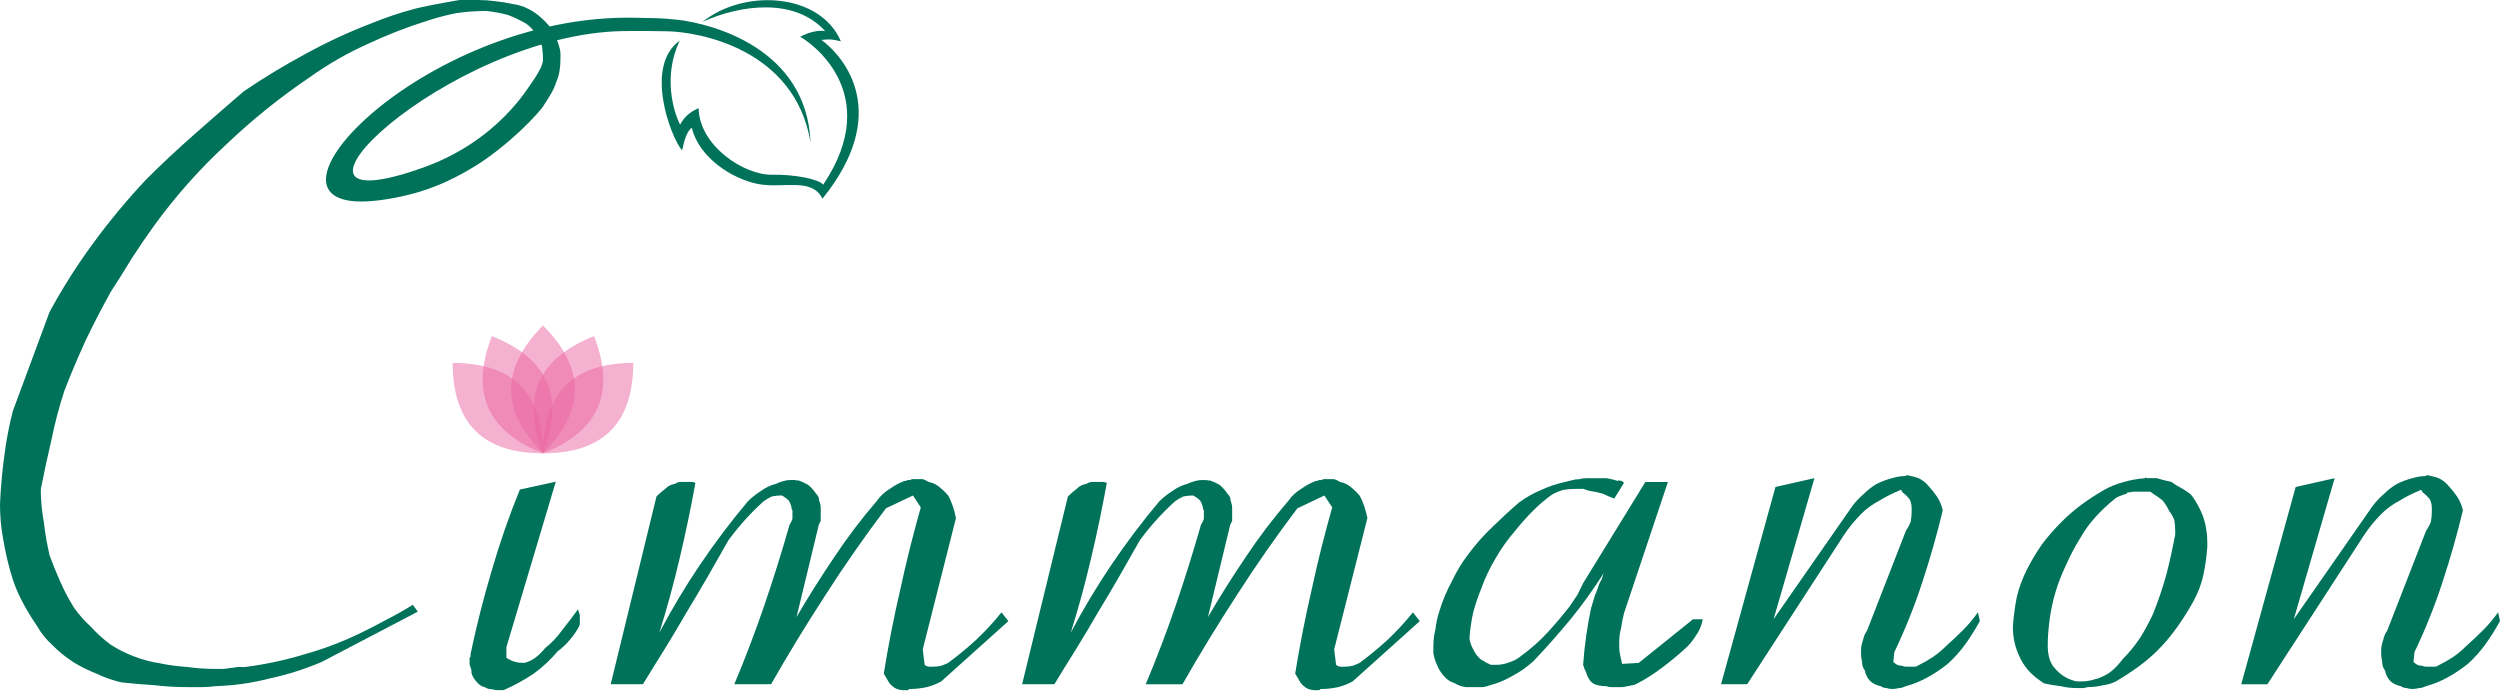
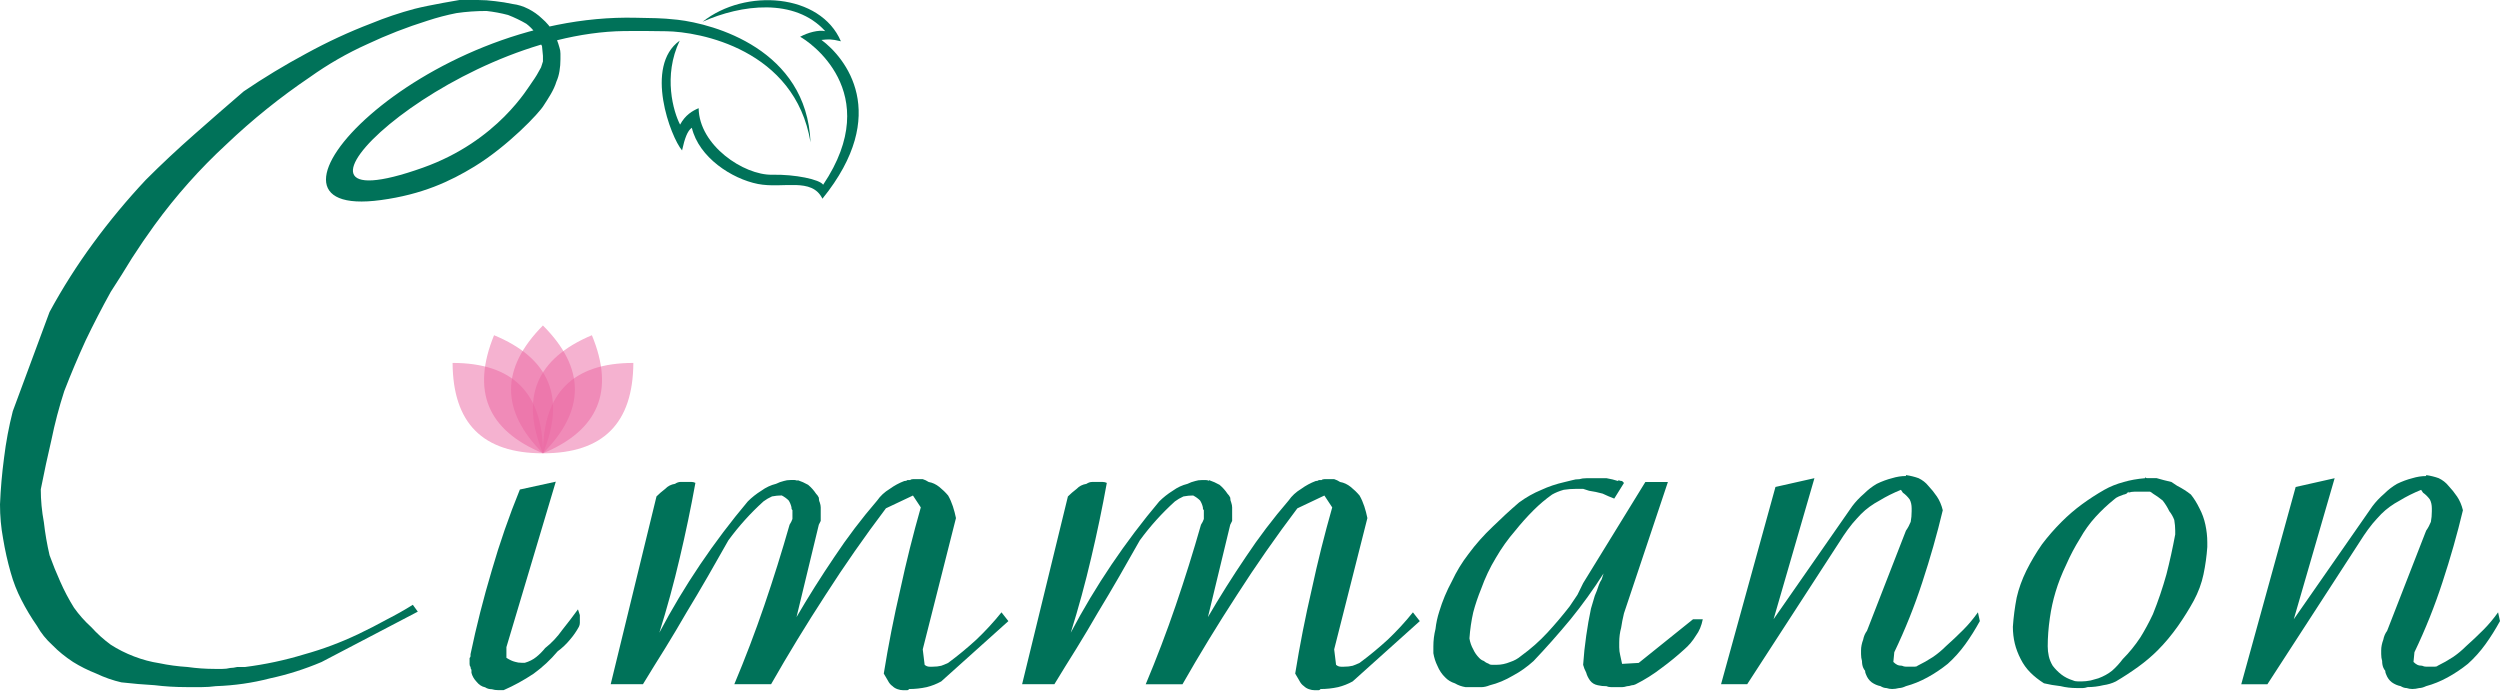
<svg xmlns="http://www.w3.org/2000/svg" xmlns:xlink="http://www.w3.org/1999/xlink" version="1.1" id="Layer_1" x="0px" y="0px" width="255.54" height="70.552" xml:space="preserve">
  <defs id="defs44" />
  <path style="fill:#007259" id="path5" d="m 81.513,49.071 c 0.388,0.13 0.751,0.291 1.092,0.486 0.323,0.275 0.589,0.574 0.801,0.897 0.13,0.13 0.226,0.266 0.291,0.413 0,0.195 0.032,0.356 0.097,0.486 0.064,0.195 0.097,0.364 0.097,0.509 0,0.195 0,0.356 0,0.486 0,0.065 0,0.13 0,0.195 0,0.13 0,0.266 0,0.413 0,0.065 0,0.162 0,0.291 -0.065,0.13 -0.13,0.26 -0.195,0.388 l -2.279,9.44 c 1.197,-2.054 2.489,-4.11 3.881,-6.164 1.31,-1.974 2.764,-3.89 4.365,-5.751 0.323,-0.469 0.751,-0.866 1.285,-1.189 0.468,-0.34 0.962,-0.606 1.48,-0.801 0.145,0 0.25,-0.032 0.315,-0.097 0.065,0 0.162,0 0.291,0 0.065,-0.065 0.162,-0.097 0.291,-0.097 0.065,0 0.128,0 0.193,0 0.275,0 0.543,0 0.801,0 0.21,0.065 0.411,0.162 0.606,0.291 0.388,0.065 0.751,0.235 1.092,0.509 0.323,0.26 0.623,0.549 0.897,0.874 0.193,0.34 0.355,0.708 0.485,1.104 0.13,0.396 0.235,0.797 0.316,1.201 l -3.395,13.42 0.193,1.578 c 0.145,0.13 0.316,0.195 0.509,0.195 0.13,0 0.226,0 0.291,0 0.34,0 0.638,-0.032 0.897,-0.097 0.195,-0.065 0.429,-0.162 0.704,-0.291 0.986,-0.728 1.948,-1.521 2.885,-2.379 0.921,-0.874 1.778,-1.804 2.57,-2.79 l 0.703,0.897 -6.864,6.164 c -0.469,0.26 -0.962,0.453 -1.48,0.583 -0.598,0.13 -1.195,0.195 -1.795,0.195 -0.065,0.081 -0.13,0.121 -0.195,0.121 -0.13,0 -0.266,0 -0.411,0 -0.195,0 -0.392,-0.036 -0.595,-0.109 -0.203,-0.073 -0.369,-0.174 -0.497,-0.304 -0.195,-0.13 -0.356,-0.323 -0.486,-0.583 -0.13,-0.21 -0.266,-0.445 -0.413,-0.704 0.468,-2.911 1.035,-5.791 1.698,-8.639 0.598,-2.783 1.294,-5.565 2.086,-8.348 l -0.801,-1.213 -2.762,1.306 c -2.199,2.911 -4.252,5.856 -6.16,8.832 -1.988,3.058 -3.847,6.107 -5.579,9.148 l -3.759,0 c 1.115,-2.653 2.138,-5.338 3.067,-8.057 0.929,-2.718 1.79,-5.468 2.583,-8.251 0.13,-0.195 0.226,-0.388 0.291,-0.583 0,-0.21 0,-0.413 0,-0.606 0,-0.065 0,-0.13 0,-0.195 l 0,-0.097 c -0.065,-0.065 -0.097,-0.13 -0.097,-0.195 l 0,-0.097 c -0.065,-0.275 -0.162,-0.509 -0.291,-0.704 -0.195,-0.195 -0.429,-0.364 -0.704,-0.509 -0.323,0 -0.654,0.032 -0.994,0.097 -0.323,0.145 -0.614,0.316 -0.872,0.509 -0.663,0.599 -1.294,1.23 -1.891,1.893 -0.599,0.663 -1.164,1.358 -1.698,2.087 -0.728,1.262 -1.422,2.483 -2.086,3.664 -0.728,1.262 -1.455,2.492 -2.183,3.689 -0.728,1.262 -1.455,2.483 -2.183,3.664 -0.792,1.262 -1.552,2.492 -2.279,3.689 l -3.298,0 4.681,-19.194 c 0.26,-0.26 0.558,-0.518 0.897,-0.777 0.26,-0.275 0.591,-0.445 0.994,-0.509 0.195,-0.13 0.388,-0.195 0.583,-0.195 0.21,0 0.411,0 0.606,0 0.13,0 0.291,0 0.486,0 0.145,0 0.283,0.032 0.411,0.097 -0.468,2.588 -1.002,5.145 -1.6,7.669 -0.599,2.572 -1.294,5.12 -2.086,7.644 1.26,-2.394 2.652,-4.716 4.17,-6.965 1.52,-2.249 3.145,-4.401 4.874,-6.455 0.403,-0.404 0.864,-0.769 1.382,-1.092 0.469,-0.34 0.97,-0.574 1.503,-0.704 0.258,-0.13 0.525,-0.226 0.801,-0.291 0.195,-0.065 0.421,-0.097 0.679,-0.097 0.13,0 0.266,0 0.411,0 0.13,0 0.226,0.032 0.291,0.097 l 0,-0.094 z" />
  <path style="fill:#007259" id="path7" d="m 123.567,49.071 c 0.388,0.13 0.751,0.291 1.092,0.486 0.323,0.275 0.589,0.574 0.801,0.897 0.13,0.13 0.226,0.266 0.291,0.413 0,0.195 0.032,0.356 0.097,0.486 0.064,0.195 0.097,0.364 0.097,0.509 0,0.195 0,0.356 0,0.486 0,0.065 0,0.13 0,0.195 0,0.13 0,0.266 0,0.413 0,0.065 0,0.162 0,0.291 -0.065,0.13 -0.13,0.26 -0.195,0.388 l -2.279,9.44 c 1.197,-2.054 2.489,-4.11 3.881,-6.164 1.31,-1.974 2.764,-3.89 4.365,-5.751 0.323,-0.469 0.751,-0.866 1.285,-1.189 0.468,-0.34 0.962,-0.606 1.48,-0.801 0.145,0 0.25,-0.032 0.315,-0.097 0.065,0 0.162,0 0.291,0 0.065,-0.065 0.162,-0.097 0.291,-0.097 0.065,0 0.128,0 0.193,0 0.275,0 0.543,0 0.801,0 0.21,0.065 0.411,0.162 0.606,0.291 0.388,0.065 0.751,0.235 1.092,0.509 0.323,0.26 0.623,0.549 0.897,0.874 0.193,0.34 0.355,0.708 0.485,1.104 0.13,0.396 0.235,0.797 0.316,1.201 l -3.395,13.42 0.193,1.578 c 0.145,0.13 0.316,0.195 0.509,0.195 0.13,0 0.226,0 0.291,0 0.34,0 0.638,-0.032 0.897,-0.097 0.195,-0.065 0.429,-0.162 0.704,-0.291 0.986,-0.728 1.948,-1.521 2.885,-2.379 0.921,-0.874 1.778,-1.804 2.57,-2.79 l 0.703,0.897 -6.864,6.164 c -0.469,0.26 -0.962,0.453 -1.48,0.583 -0.598,0.13 -1.196,0.195 -1.795,0.195 -0.065,0.081 -0.13,0.121 -0.195,0.121 -0.13,0 -0.266,0 -0.411,0 -0.195,0 -0.392,-0.036 -0.595,-0.109 -0.203,-0.073 -0.369,-0.174 -0.497,-0.304 -0.195,-0.13 -0.356,-0.323 -0.486,-0.583 -0.13,-0.21 -0.266,-0.445 -0.413,-0.704 0.468,-2.911 1.035,-5.791 1.698,-8.639 0.598,-2.783 1.294,-5.565 2.086,-8.348 l -0.801,-1.213 -2.764,1.31 c -2.199,2.911 -4.252,5.856 -6.16,8.832 -1.988,3.058 -3.847,6.107 -5.579,9.148 l -3.759,0 c 1.115,-2.653 2.138,-5.338 3.067,-8.057 0.929,-2.718 1.79,-5.468 2.583,-8.251 0.13,-0.195 0.226,-0.388 0.291,-0.583 0,-0.21 0,-0.413 0,-0.606 0,-0.065 0,-0.13 0,-0.195 l 0,-0.097 c -0.065,-0.065 -0.097,-0.13 -0.097,-0.195 l 0,-0.097 c -0.065,-0.275 -0.162,-0.509 -0.291,-0.704 -0.195,-0.195 -0.429,-0.364 -0.704,-0.509 -0.323,0 -0.654,0.032 -0.994,0.097 -0.323,0.145 -0.614,0.316 -0.872,0.509 -0.663,0.599 -1.294,1.23 -1.891,1.893 -0.599,0.663 -1.164,1.358 -1.698,2.087 -0.728,1.262 -1.422,2.483 -2.086,3.664 -0.728,1.262 -1.455,2.492 -2.183,3.689 -0.728,1.262 -1.455,2.483 -2.183,3.664 -0.792,1.262 -1.552,2.492 -2.279,3.689 l -3.298,0 4.681,-19.194 c 0.26,-0.26 0.558,-0.518 0.897,-0.777 0.26,-0.275 0.591,-0.445 0.994,-0.509 0.195,-0.13 0.388,-0.195 0.583,-0.195 0.21,0 0.411,0 0.606,0 0.13,0 0.291,0 0.486,0 0.145,0 0.283,0.032 0.411,0.097 -0.468,2.588 -1.002,5.145 -1.6,7.669 -0.599,2.572 -1.294,5.12 -2.086,7.644 1.26,-2.394 2.652,-4.716 4.17,-6.965 1.52,-2.249 3.145,-4.401 4.875,-6.455 0.403,-0.404 0.864,-0.769 1.382,-1.092 0.469,-0.34 0.97,-0.574 1.503,-0.704 0.258,-0.13 0.525,-0.226 0.801,-0.291 0.195,-0.065 0.421,-0.097 0.679,-0.097 0.13,0 0.266,0 0.411,0 0.13,0 0.226,0.032 0.291,0.097 l 0,-0.098 z" />
  <path style="fill:#007259" id="path9" d="m 165.414,49.071 c 0.13,0.065 0.26,0.097 0.388,0.097 0.065,0.065 0.13,0.13 0.195,0.195 l -0.995,1.601 c -0.388,-0.145 -0.784,-0.316 -1.189,-0.509 -0.469,-0.13 -0.93,-0.226 -1.383,-0.291 -0.195,-0.065 -0.396,-0.13 -0.606,-0.195 -0.26,0 -0.486,0 -0.679,0 -0.469,0 -0.906,0.032 -1.31,0.097 -0.453,0.13 -0.849,0.291 -1.189,0.486 -0.663,0.469 -1.295,1.004 -1.893,1.601 -0.663,0.663 -1.287,1.358 -1.869,2.087 -0.744,0.857 -1.408,1.788 -1.989,2.79 -0.599,0.987 -1.1,2.046 -1.505,3.179 -0.323,0.792 -0.591,1.585 -0.801,2.379 -0.195,0.857 -0.323,1.748 -0.388,2.67 0.065,0.404 0.195,0.777 0.388,1.117 0.145,0.323 0.348,0.614 0.606,0.874 0.13,0.145 0.291,0.251 0.486,0.316 0.145,0.13 0.316,0.226 0.509,0.291 0.065,0.065 0.162,0.097 0.291,0.097 0.065,0 0.13,0 0.195,0 0.065,0 0.138,0 0.218,0 l 0.097,0 c 0.453,0 0.914,-0.097 1.383,-0.291 0.404,-0.13 0.769,-0.331 1.092,-0.606 1.004,-0.728 1.901,-1.521 2.693,-2.379 0.792,-0.857 1.553,-1.755 2.281,-2.693 0.26,-0.388 0.526,-0.784 0.801,-1.189 0.195,-0.388 0.388,-0.784 0.583,-1.189 l 6.357,-10.337 2.305,0 -4.489,13.42 c -0.13,0.534 -0.226,1.027 -0.291,1.48 -0.13,0.469 -0.195,0.97 -0.195,1.505 l 0,0.097 0,0.097 0,0.097 c 0,0.065 0,0.13 0,0.195 0,0.275 0.032,0.543 0.097,0.801 0.065,0.34 0.13,0.639 0.195,0.897 l 1.698,-0.097 5.556,-4.464 0.995,0 c -0.13,0.663 -0.364,1.222 -0.704,1.675 -0.323,0.534 -0.719,1.004 -1.189,1.408 -0.728,0.663 -1.488,1.287 -2.281,1.869 -0.857,0.663 -1.755,1.23 -2.693,1.698 -0.13,0.065 -0.26,0.097 -0.388,0.097 -0.195,0.065 -0.356,0.097 -0.486,0.097 -0.21,0.065 -0.38,0.097 -0.509,0.097 -0.195,0 -0.356,0 -0.486,0 -0.21,0 -0.413,0 -0.606,0 -0.193,0 -0.356,-0.032 -0.486,-0.097 -0.34,0 -0.639,-0.032 -0.897,-0.097 -0.34,-0.065 -0.606,-0.226 -0.801,-0.486 -0.195,-0.275 -0.323,-0.543 -0.388,-0.801 -0.145,-0.275 -0.251,-0.543 -0.316,-0.801 0.065,-0.987 0.17,-1.982 0.316,-2.985 0.13,-0.922 0.291,-1.844 0.486,-2.766 0.13,-0.469 0.26,-0.906 0.388,-1.31 0.145,-0.323 0.283,-0.687 0.413,-1.092 0.065,-0.195 0.162,-0.388 0.291,-0.583 0.065,-0.21 0.13,-0.413 0.195,-0.606 -1.052,1.65 -2.176,3.211 -3.373,4.684 -1.262,1.521 -2.524,2.945 -3.785,4.271 -0.663,0.599 -1.358,1.092 -2.087,1.48 -0.792,0.469 -1.585,0.801 -2.379,0.995 -0.323,0.13 -0.623,0.195 -0.897,0.195 -0.323,0 -0.623,0 -0.897,0 -0.13,0 -0.26,0 -0.388,0 -0.128,0 -0.226,0 -0.291,0 -0.404,-0.065 -0.769,-0.195 -1.092,-0.388 -0.404,-0.13 -0.736,-0.331 -0.995,-0.606 -0.34,-0.323 -0.606,-0.719 -0.801,-1.189 -0.195,-0.388 -0.331,-0.817 -0.413,-1.287 0,-0.065 0,-0.13 0,-0.195 0,-0.065 0,-0.13 0,-0.195 l 0,-0.121 c 0,-0.065 0,-0.13 0,-0.195 0,-0.599 0.073,-1.189 0.218,-1.771 0.065,-0.599 0.195,-1.197 0.388,-1.796 0.323,-1.067 0.752,-2.096 1.287,-3.081 0.469,-1.004 1.035,-1.933 1.698,-2.79 0.728,-0.987 1.553,-1.917 2.475,-2.79 0.874,-0.857 1.771,-1.683 2.693,-2.475 0.728,-0.534 1.488,-0.962 2.281,-1.287 0.728,-0.34 1.521,-0.606 2.379,-0.801 0.275,-0.065 0.543,-0.13 0.801,-0.195 0.195,-0.065 0.429,-0.097 0.704,-0.097 0.195,-0.065 0.429,-0.097 0.704,-0.097 0.195,0 0.421,0 0.679,0 0.469,0 0.939,0 1.408,0 0.388,0.065 0.784,0.162 1.189,0.291 l 0,-0.104 z" />
  <path style="fill:#007259" id="path11" d="m 194.818,48.561 c 0.454,0.065 0.882,0.17 1.288,0.316 0.404,0.195 0.736,0.453 0.995,0.777 0.323,0.34 0.618,0.708 0.886,1.104 0.266,0.396 0.465,0.861 0.595,1.396 -0.583,2.443 -1.28,4.894 -2.089,7.352 -0.794,2.443 -1.749,4.829 -2.866,7.159 l -0.097,0.995 c 0.13,0.13 0.26,0.226 0.388,0.291 0.13,0.065 0.291,0.097 0.486,0.097 0.145,0.065 0.284,0.097 0.413,0.097 0.128,0 0.26,0 0.388,0 0.128,0 0.3,0 0.511,0 0.13,0 0.226,-0.032 0.291,-0.097 0.534,-0.26 1.06,-0.558 1.579,-0.897 0.469,-0.323 0.907,-0.687 1.311,-1.092 0.599,-0.534 1.19,-1.092 1.773,-1.675 0.534,-0.534 1.035,-1.132 1.506,-1.796 l 0.195,0.897 c -0.469,0.857 -0.968,1.65 -1.494,2.379 -0.526,0.728 -1.122,1.392 -1.785,1.989 -0.664,0.534 -1.36,0.999 -2.089,1.396 -0.729,0.396 -1.458,0.692 -2.185,0.886 -0.275,0.13 -0.511,0.195 -0.704,0.195 -0.26,0.065 -0.494,0.097 -0.704,0.097 -0.195,0 -0.389,-0.032 -0.583,-0.097 -0.195,0 -0.398,-0.065 -0.607,-0.195 -0.323,-0.065 -0.624,-0.195 -0.899,-0.388 -0.26,-0.195 -0.453,-0.461 -0.583,-0.801 -0.065,-0.13 -0.097,-0.26 -0.097,-0.388 -0.065,-0.065 -0.13,-0.17 -0.195,-0.316 -0.081,-0.195 -0.121,-0.421 -0.121,-0.679 -0.065,-0.21 -0.097,-0.445 -0.097,-0.704 l 0,-0.097 0,-0.097 c 0,-0.065 0,-0.13 0,-0.195 0,-0.34 0.073,-0.704 0.218,-1.092 0.064,-0.34 0.195,-0.639 0.388,-0.897 l 3.984,-10.24 c 0.195,-0.275 0.356,-0.574 0.486,-0.897 0.065,-0.34 0.097,-0.704 0.097,-1.092 0,-0.065 0,-0.13 0,-0.195 l 0,-0.097 c 0,-0.34 -0.065,-0.639 -0.195,-0.897 -0.195,-0.275 -0.429,-0.509 -0.704,-0.704 l -0.195,-0.291 c -0.794,0.323 -1.523,0.687 -2.185,1.092 -0.729,0.388 -1.36,0.849 -1.895,1.383 -0.323,0.34 -0.624,0.671 -0.899,0.995 -0.323,0.404 -0.616,0.801 -0.874,1.189 l -9.864,15.212 -2.671,0 5.562,-20.165 3.984,-0.897 -4.177,14.414 8.04,-11.551 c 0.34,-0.453 0.745,-0.882 1.215,-1.287 0.388,-0.388 0.817,-0.719 1.287,-0.995 0.534,-0.26 1.062,-0.453 1.579,-0.583 0.469,-0.145 0.939,-0.218 1.409,-0.218 l 0,-0.098 z" />
  <path style="fill:#007259" id="path13" d="m 219.261,48.779 c 0.065,0.065 0.13,0.097 0.195,0.097 l 0.097,0 0.097,0 0.121,0 c 0.195,0 0.421,0 0.679,0 0.21,0.065 0.445,0.13 0.704,0.195 0.26,0.065 0.526,0.13 0.801,0.195 0.195,0.13 0.388,0.26 0.583,0.388 0.534,0.275 1.004,0.574 1.408,0.897 0.323,0.404 0.614,0.874 0.874,1.408 0.275,0.518 0.478,1.075 0.606,1.675 0.128,0.599 0.195,1.197 0.195,1.796 l 0,0.097 0,0.097 0,0.097 c 0,0.065 0,0.13 0,0.195 -0.065,0.939 -0.195,1.869 -0.388,2.79 -0.193,0.921 -0.526,1.819 -0.995,2.693 -0.469,0.857 -1.004,1.715 -1.601,2.572 -0.663,0.939 -1.358,1.771 -2.087,2.5 -0.599,0.599 -1.262,1.161 -1.989,1.687 -0.728,0.526 -1.488,1.023 -2.281,1.492 -0.388,0.195 -0.817,0.323 -1.287,0.388 -0.534,0.13 -1.067,0.195 -1.601,0.195 -0.195,0.065 -0.356,0.097 -0.486,0.097 -0.195,0 -0.396,0 -0.606,0 -0.599,0 -1.157,-0.065 -1.675,-0.195 -0.599,-0.065 -1.165,-0.162 -1.698,-0.291 -0.534,-0.34 -0.995,-0.704 -1.383,-1.092 -0.404,-0.404 -0.736,-0.866 -0.995,-1.383 -0.275,-0.534 -0.478,-1.067 -0.606,-1.601 -0.128,-0.534 -0.195,-1.1 -0.195,-1.698 0.065,-0.987 0.195,-1.982 0.388,-2.985 0.21,-0.922 0.543,-1.844 0.995,-2.766 0.469,-0.939 1.004,-1.836 1.601,-2.693 0.599,-0.792 1.262,-1.553 1.989,-2.281 0.663,-0.663 1.358,-1.262 2.087,-1.796 0.729,-0.534 1.488,-1.027 2.281,-1.48 0.599,-0.34 1.262,-0.606 1.989,-0.801 0.663,-0.195 1.392,-0.323 2.184,-0.388 l 0,-0.098 z m -1.698,1.481 c -0.065,0.065 -0.13,0.13 -0.195,0.195 -0.13,0.065 -0.226,0.097 -0.291,0.097 -0.195,0.065 -0.364,0.13 -0.509,0.195 -0.195,0.081 -0.356,0.186 -0.486,0.316 -0.663,0.534 -1.295,1.128 -1.893,1.784 -0.598,0.656 -1.124,1.387 -1.578,2.196 -0.534,0.857 -1.004,1.748 -1.408,2.67 -0.453,0.939 -0.817,1.869 -1.092,2.79 -0.26,0.857 -0.453,1.748 -0.583,2.67 -0.145,1.004 -0.218,1.966 -0.218,2.888 0,0.34 0.036,0.675 0.109,1.006 0.073,0.331 0.206,0.66 0.4,0.983 0.26,0.34 0.554,0.639 0.886,0.897 0.333,0.258 0.732,0.461 1.201,0.606 0.13,0.065 0.291,0.097 0.486,0.097 0.145,0 0.283,0 0.413,0 0.26,0 0.558,-0.032 0.897,-0.097 0.26,-0.065 0.518,-0.138 0.777,-0.218 0.534,-0.195 1.004,-0.453 1.408,-0.777 0.388,-0.34 0.752,-0.736 1.092,-1.189 0.663,-0.663 1.262,-1.4 1.796,-2.209 0.453,-0.728 0.882,-1.521 1.287,-2.379 0.534,-1.327 0.995,-2.685 1.383,-4.077 0.34,-1.327 0.639,-2.685 0.897,-4.077 l 0,-0.097 0,-0.097 c 0,-0.065 0,-0.13 0,-0.195 0,-0.34 -0.032,-0.704 -0.097,-1.092 -0.13,-0.34 -0.3,-0.639 -0.509,-0.897 -0.195,-0.404 -0.421,-0.769 -0.679,-1.092 -0.34,-0.275 -0.671,-0.509 -0.995,-0.704 -0.065,-0.065 -0.162,-0.13 -0.291,-0.195 -0.145,0 -0.251,0 -0.316,0 -0.13,0 -0.226,0 -0.291,0 -0.13,0 -0.26,0 -0.388,0 -0.21,0 -0.413,0 -0.606,0 -0.193,0 -0.396,0.032 -0.606,0.097 l 0,-0.097 z" />
  <path style="fill:#007259" id="path15" d="m 247.986,48.561 c 0.454,0.065 0.882,0.17 1.288,0.316 0.404,0.195 0.736,0.453 0.995,0.777 0.323,0.34 0.618,0.708 0.886,1.104 0.266,0.396 0.465,0.861 0.595,1.396 -0.583,2.443 -1.28,4.894 -2.089,7.352 -0.794,2.443 -1.749,4.829 -2.866,7.159 l -0.097,0.995 c 0.13,0.13 0.26,0.226 0.388,0.291 0.13,0.065 0.291,0.097 0.486,0.097 0.145,0.065 0.284,0.097 0.413,0.097 0.128,0 0.26,0 0.388,0 0.128,0 0.3,0 0.511,0 0.13,0 0.226,-0.032 0.291,-0.097 0.534,-0.26 1.06,-0.558 1.579,-0.897 0.469,-0.323 0.907,-0.687 1.311,-1.092 0.599,-0.534 1.19,-1.092 1.773,-1.675 0.534,-0.534 1.035,-1.132 1.506,-1.796 l 0.195,0.897 c -0.469,0.857 -0.968,1.65 -1.494,2.379 -0.526,0.728 -1.122,1.392 -1.785,1.989 -0.664,0.534 -1.36,0.999 -2.089,1.396 -0.729,0.396 -1.458,0.692 -2.185,0.886 -0.275,0.13 -0.511,0.195 -0.704,0.195 -0.26,0.065 -0.494,0.097 -0.704,0.097 -0.195,0 -0.389,-0.032 -0.583,-0.097 -0.195,0 -0.398,-0.065 -0.607,-0.195 -0.323,-0.065 -0.624,-0.195 -0.899,-0.388 -0.26,-0.195 -0.453,-0.461 -0.583,-0.801 -0.065,-0.13 -0.097,-0.26 -0.097,-0.388 -0.065,-0.065 -0.13,-0.17 -0.195,-0.316 -0.081,-0.195 -0.121,-0.421 -0.121,-0.679 -0.065,-0.21 -0.097,-0.445 -0.097,-0.704 l 0,-0.097 0,-0.097 c 0,-0.065 0,-0.13 0,-0.195 0,-0.34 0.073,-0.704 0.218,-1.092 0.064,-0.34 0.195,-0.639 0.388,-0.897 L 247.989,54.243 c 0.195,-0.275 0.356,-0.574 0.486,-0.897 0.065,-0.34 0.097,-0.704 0.097,-1.092 0,-0.065 0,-0.13 0,-0.195 l 0,-0.097 c 0,-0.34 -0.065,-0.639 -0.195,-0.897 -0.195,-0.275 -0.429,-0.509 -0.704,-0.704 l -0.195,-0.291 c -0.794,0.323 -1.523,0.687 -2.185,1.092 -0.729,0.388 -1.36,0.849 -1.895,1.383 -0.323,0.34 -0.624,0.671 -0.899,0.995 -0.323,0.404 -0.616,0.801 -0.874,1.189 l -9.862,15.214 -2.671,0 5.562,-20.165 3.984,-0.897 -4.177,14.414 8.04,-11.551 c 0.34,-0.453 0.745,-0.882 1.215,-1.287 0.388,-0.388 0.817,-0.719 1.287,-0.995 0.534,-0.26 1.062,-0.453 1.579,-0.583 0.469,-0.145 0.939,-0.218 1.409,-0.218 l 0,-0.101 z" />
  <path style="fill:#007259" id="path18" d="m 56.81,49.235 -5.046,16.911 0,1.092 c 0.322,0.21 0.62,0.348 0.893,0.413 0.195,0.065 0.42,0.097 0.675,0.097 0.081,0 0.153,0 0.217,0 l 0.097,0 c 0.45,-0.13 0.841,-0.326 1.171,-0.594 0.331,-0.266 0.634,-0.572 0.906,-0.911 0.661,-0.518 1.247,-1.14 1.761,-1.869 0.531,-0.663 1.063,-1.358 1.593,-2.087 0.065,0.197 0.128,0.391 0.193,0.585 0,0.197 0,0.367 0,0.512 0,0.13 0,0.226 0,0.291 0,0.133 -0.032,0.261 -0.097,0.391 -0.258,0.472 -0.555,0.9 -0.892,1.292 -0.387,0.472 -0.813,0.877 -1.28,1.216 -0.723,0.863 -1.545,1.626 -2.463,2.292 -0.998,0.665 -2.02,1.224 -3.066,1.68 l -0.097,0 c -0.08,0 -0.152,0 -0.217,0 -0.064,0 -0.128,0 -0.193,0 -0.257,0 -0.489,-0.032 -0.7,-0.097 -0.257,0 -0.482,-0.065 -0.675,-0.195 -0.337,-0.065 -0.635,-0.26 -0.893,-0.585 -0.257,-0.275 -0.427,-0.574 -0.507,-0.897 0,-0.13 0,-0.237 0,-0.318 -0.064,-0.065 -0.095,-0.162 -0.095,-0.291 -0.065,-0.065 -0.097,-0.162 -0.097,-0.291 0,-0.065 0,-0.13 0,-0.195 0,-0.065 0,-0.133 0,-0.197 0,-0.081 0,-0.153 0,-0.218 0.065,-0.065 0.097,-0.13 0.097,-0.195 0,-0.065 0,-0.13 0,-0.195 0.596,-2.855 1.32,-5.708 2.172,-8.563 0.806,-2.79 1.763,-5.547 2.873,-8.272 l 3.669,-0.802 z" />
  <g id="g4405">
    <g transform="matrix(1.380485,0,0,1.380485,0,-0.836574)" id="g36">
      <path d="m 52.025,2.216 c 3.158,-2.502 8.717,-2.098 10.238,1.447 -0.74,-0.178 -0.896,-0.15 -1.439,-0.1 1.752,1.295 5.176,5.45 0.071,11.756 -0.789,-1.609 -2.908,-0.727 -4.771,-1.09 -1.938,-0.381 -4.377,-1.967 -4.898,-4.164 -0.327,0.221 -0.53,0.795 -0.724,1.678 -0.836,-0.973 -2.827,-6.24 -0.174,-8.127 -1.252,2.611 -0.461,5.285 0.028,6.217 0.388,-0.713 0.902,-1.016 1.374,-1.217 0.034,2.75 3.341,4.973 5.45,4.928 1.692,-0.037 3.53,0.35 3.768,0.742 C 65.57,7.395 59.8,3.606 59.243,3.331 59.823,3.011 60.611,2.806 61.102,2.913 58.849,0.423 54.866,0.942 52.025,2.216 Z" id="path38" style="fill:#007259" />
    </g>
    <path d="M 63.805,3.174 C 45.643,3.414 24.827,23.697 43.227,17.14 50.904,14.407 54.003,8.897 54.408,8.364 54.731,7.914 55.029,7.42 55.304,6.887 55.368,6.693 55.433,6.491 55.498,6.281 c 0,-0.192 0,-0.385 0,-0.58 0,-0.13 -0.097,-0.866 -0.097,-0.995 C 55.337,4.579 55.272,4.482 55.207,4.418 55.142,4.013 54.972,3.649 54.698,3.326 54.438,2.989 54.141,2.689 53.802,2.431 53.218,2.09 52.596,1.79 51.934,1.532 51.206,1.34 50.471,1.204 49.728,1.122 c -1.051,0 -2.076,0.073 -3.077,0.218 -0.986,0.195 -1.971,0.453 -2.957,0.777 -2.116,0.663 -4.169,1.462 -6.156,2.399 -2.051,0.922 -4.006,2.046 -5.864,3.37 -3.038,2.054 -5.882,4.343 -8.531,6.865 -2.715,2.504 -5.162,5.256 -7.341,8.246 -0.809,1.117 -1.577,2.238 -2.303,3.37 -0.728,1.197 -1.455,2.354 -2.181,3.468 -0.922,1.666 -1.778,3.324 -2.568,4.973 -0.792,1.731 -1.52,3.454 -2.181,5.166 -0.534,1.65 -0.97,3.308 -1.309,4.973 -0.388,1.65 -0.751,3.338 -1.091,5.069 0,1.117 0.105,2.238 0.316,3.37 0.128,1.132 0.322,2.257 0.581,3.37 0.34,0.939 0.703,1.836 1.091,2.693 0.403,0.922 0.872,1.81 1.407,2.667 0.516,0.728 1.106,1.392 1.768,1.989 0.598,0.663 1.259,1.259 1.987,1.793 0.726,0.469 1.523,0.871 2.387,1.202 0.864,0.331 1.724,0.56 2.582,0.69 0.921,0.195 1.882,0.323 2.884,0.388 0.921,0.13 1.85,0.195 2.787,0.195 0.26,0 0.518,0 0.777,0 0.273,0 0.541,-0.032 0.799,-0.097 0.195,0 0.428,-0.032 0.703,-0.097 0.26,0 0.526,0 0.801,0 2.051,-0.26 4.063,-0.687 6.034,-1.287 1.923,-0.534 3.78,-1.23 5.573,-2.087 0.984,-0.469 1.945,-0.962 2.884,-1.48 0.921,-0.469 1.81,-0.97 2.667,-1.505 l 0.508,0.701 -9.839,5.148 c -1.713,0.725 -3.466,1.284 -5.26,1.669 -1.795,0.469 -3.644,0.733 -5.551,0.798 -0.469,0.065 -0.937,0.097 -1.405,0.097 -0.518,0 -1.044,0 -1.577,0 -1.131,0 -2.221,-0.065 -3.27,-0.195 C 14.672,69.974 13.54,69.877 12.409,69.748 11.552,69.553 10.696,69.255 9.84,68.85 8.984,68.511 8.193,68.115 7.466,67.662 6.657,67.13 5.962,66.564 5.381,65.965 4.718,65.366 4.186,64.703 3.781,63.976 3.183,63.119 2.652,62.231 2.183,61.309 1.73,60.435 1.367,59.504 1.092,58.519 0.769,57.39 0.511,56.233 0.316,55.051 0.105,53.92 0,52.755 0,51.558 0.065,49.976 0.202,48.39 0.413,46.805 0.607,45.207 0.904,43.612 1.309,42.027 L 5.065,31.889 c 1.324,-2.441 2.815,-4.789 4.47,-7.043 1.655,-2.257 3.446,-4.411 5.369,-6.463 1.582,-1.585 3.24,-3.135 4.97,-4.656 1.647,-1.456 3.327,-2.917 5.04,-4.39 2.051,-1.392 4.175,-2.677 6.372,-3.858 2.181,-1.194 4.395,-2.221 6.642,-3.078 1.454,-0.599 2.94,-1.097 4.459,-1.502 C 43.92,0.509 46.965,0 46.965,0 c 0.323,0 1.55,0 1.89,0 0.581,0 1.172,0.04 1.77,0.121 0.598,0.065 1.194,0.162 1.793,0.291 0.533,0.065 1.062,0.229 1.586,0.496 0.525,0.266 0.99,0.596 1.394,0.982 0.468,0.404 0.864,0.874 1.187,1.408 0.258,0.518 0.46,1.044 0.605,1.578 0.065,0.195 0.097,0.396 0.097,0.606 0,0.195 0,0.388 0,0.583 0,0.404 -0.032,0.803 -0.097,1.2 -0.065,0.396 -0.17,0.755 -0.316,1.078 -0.26,0.874 -0.817,1.686 -1.285,2.413 -0.453,0.792 -3.709,4.201 -7.104,6.272 -2.466,1.505 -5.32,2.848 -9.549,3.422 -15.631,2.13 4.06,-19.182 26.09,-18.634 1.683,0.04 2.467,0.008 4.239,0.204 3.671,0.427 13.191,2.987 13.585,12.532 C 81.261,5.021 71.468,3.233 68.097,3.194 65.867,3.171 65.652,3.15 63.805,3.174 Z" id="path40" style="fill:#007259" />
  </g>
-   <g id="flower" transform="matrix(0.1590834,0,0,0.1590834,45.0395,34.42653)" style="display:none" />
-   <g id="layer1">
-     <g transform="matrix(0.1231867,0,0,0.1231874,39.57283,15.04745)" id="petals">
-       <path id="left_petal" d="m 54.293,178.987 c 0.281,50 25,75 75,75 0,-50 -25,-75 -75,-75 z" style="fill:#eb65a1;fill-opacity:0.498;fill-rule:evenodd;stroke:none;stroke-width:1.014px;stroke-linecap:butt;stroke-linejoin:miter;stroke-opacity:1" />
-       <use transform="matrix(0.9309025,0.3652677,-0.3652677,0.9309025,101.707,-29.67669)" height="100%" width="100%" id="middle_left" xlink:href="#left_petal" y="0" x="0" />
-       <use transform="matrix(0.7071116,0.7071068,-0.7071116,0.7071068,217.4677,-17.03289)" height="100%" width="100%" id="middle" xlink:href="#left_petal" y="0" x="0" />
-       <use height="100%" width="100%" transform="matrix(-1,0,0,1,258.586,8.0302683e-6)" id="middle_right" xlink:href="#middle_left" y="0" x="0" />
-       <use height="100%" width="100%" transform="matrix(-1,0,0,1,258.5859,0)" id="right" xlink:href="#left_petal" y="0" x="0" />
-     </g>
+   <g transform="matrix(0.1231867,0,0,0.1231867,39.57283,15.04764)" id="petals">
+     <path id="left" d="m 54.293,178.987 c 0.281,50 25,75 75,75 0,-50 -25,-75 -75,-75 z" style="fill:#eb65a1;fill-opacity:0.498;fill-rule:evenodd;stroke:none;stroke-width:1.014px;stroke-linecap:butt;stroke-linejoin:miter;stroke-opacity:1" />
+     <use height="100%" width="100%" transform="matrix(0.9238795,0.3826834,-0.3826834,0.9238795,107.0386,-30.14466)" id="middle_left" xlink:href="#left" y="0" x="0" />
+     <use transform="matrix(0.7071116,0.7071068,-0.7071116,0.7071068,217.4277,-17.03289)" height="100%" width="100%" id="middle" xlink:href="#left" y="0" x="0" />
+     <use transform="matrix(0.3826834,0.9238795,-0.9238795,0.3826834,314.4677,37.33916)" height="100%" width="100%" id="middle_right" xlink:href="#left" y="0" x="0" />
+     <use height="100%" width="100%" transform="matrix(-1,0,0,1,258.5859,0)" id="right" xlink:href="#left" y="0" x="0" />
  </g>
</svg>
